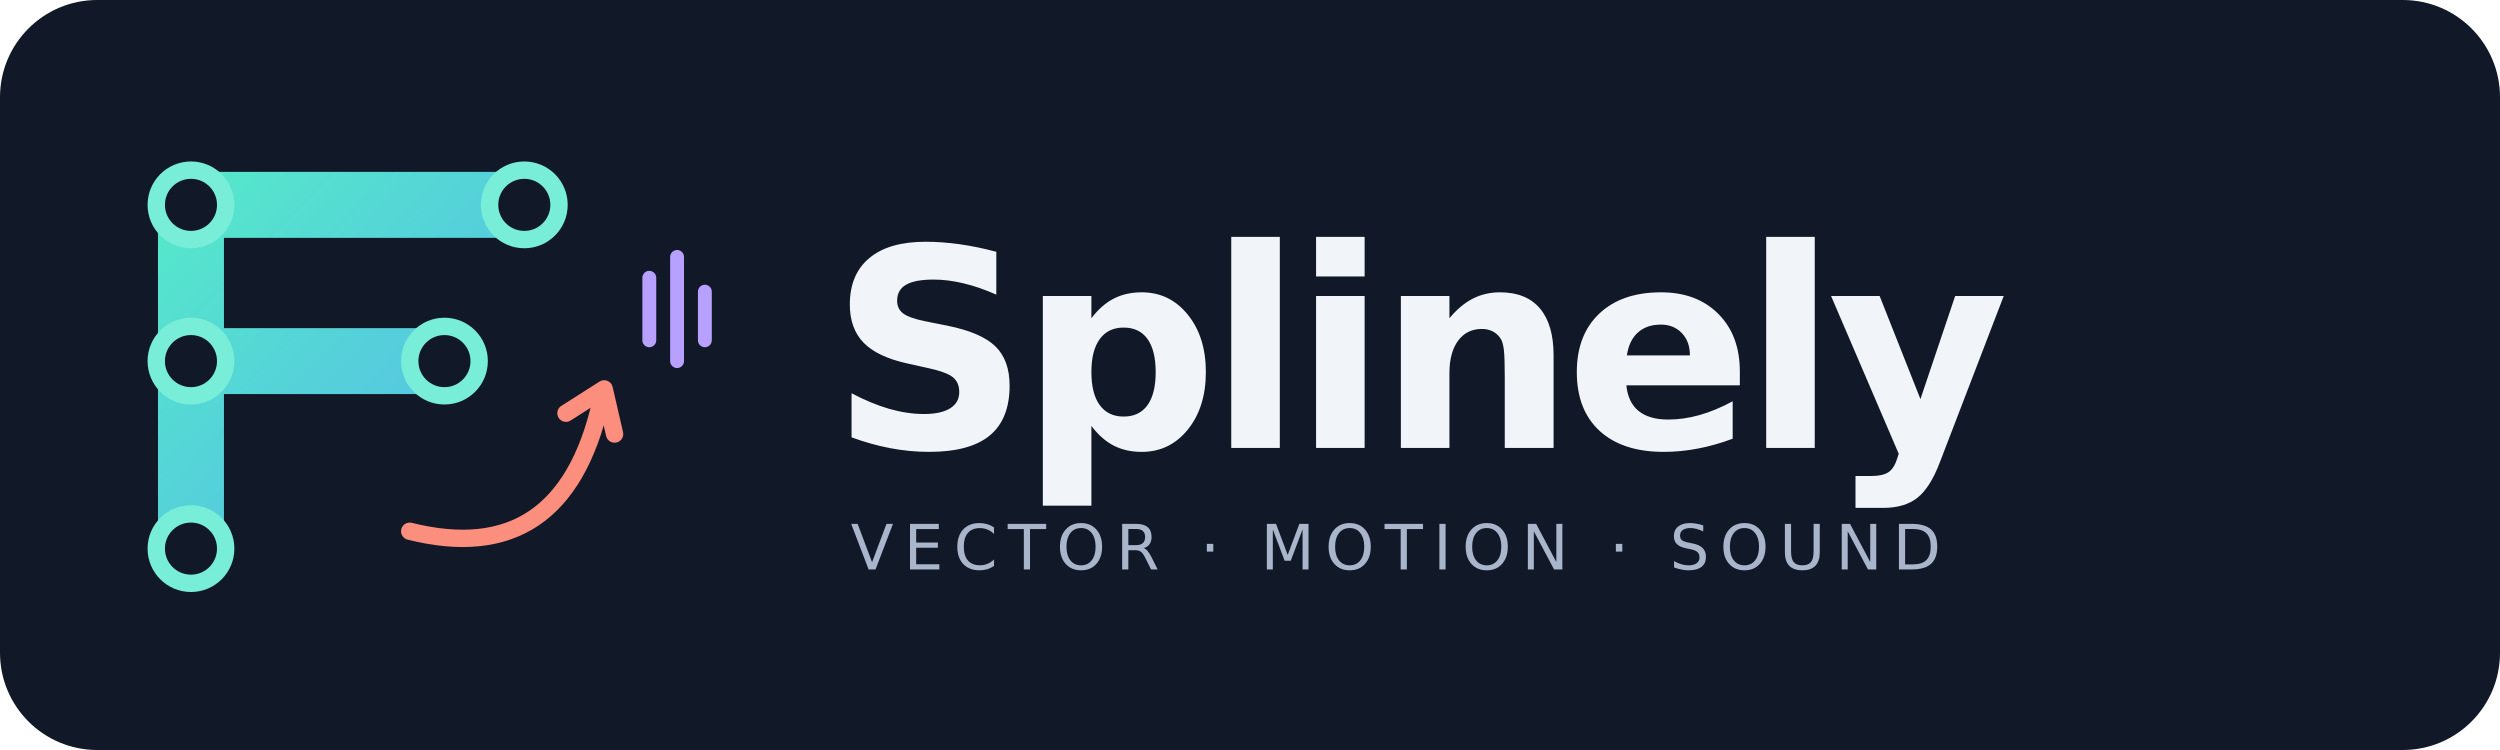
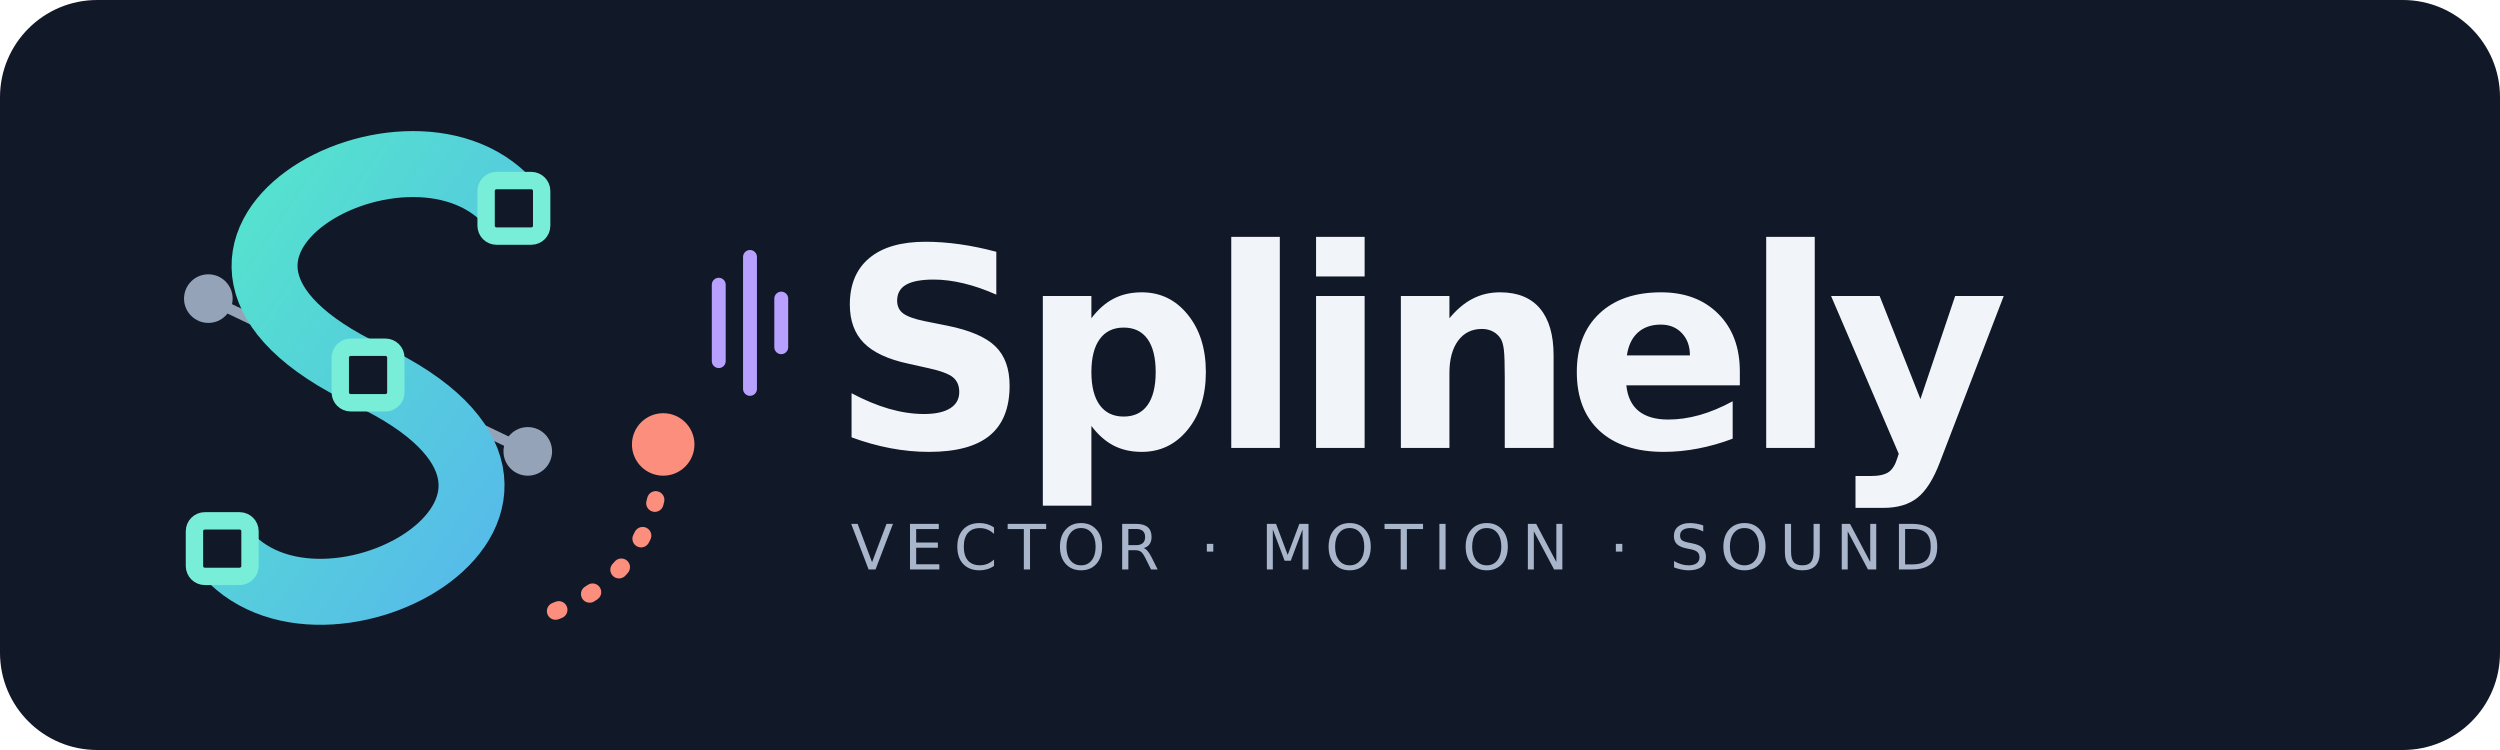
<svg xmlns="http://www.w3.org/2000/svg" width="720" height="216" viewBox="0 0 720 216" role="img" aria-labelledby="title desc">
  <defs>
    <linearGradient id="ink" x2="1" y2="1">
      <stop stop-color="#55e6cb" />
      <stop offset="1" stop-color="#56b7ec" />
    </linearGradient>
  </defs>
  <rect width="720" height="216" rx="28" fill="#111827" />
-   <path d="M55 158V59H151M55 104H128" fill="none" stroke="url(#ink)" stroke-width="19" stroke-linecap="round" stroke-linejoin="round" />
+   <path d="M60 86L152 130" stroke="#94a3b8" stroke-width="3" stroke-linecap="round" />
+   <path d="M148 60C120 24 30 72 106 108C182 144 92 194 64 158" fill="none" stroke="url(#ink)" stroke-width="19" stroke-linecap="round" />
+   <g fill="#94a3b8">
+     <circle cx="60" cy="86" r="7" />
+     <circle cx="152" cy="130" r="7" />
+   </g>
  <g fill="#111827" stroke="#78edd8" stroke-width="5">
-     <circle cx="55" cy="59" r="10" />
-     <circle cx="55" cy="104" r="10" />
-     <circle cx="55" cy="158" r="10" />
-     <circle cx="151" cy="59" r="10" />
-     <circle cx="128" cy="104" r="10" />
+     <rect x="140" y="52" width="16" height="16" rx="3" />
+     <rect x="98" y="100" width="16" height="16" rx="3" />
+     <rect x="56" y="150" width="16" height="16" rx="3" />
  </g>
-   <path d="M118 153Q162 164 173 116" fill="none" stroke="#fb8e7c" stroke-width="5" stroke-linecap="round" />
-   <path d="M163 119l11-7 3 13" fill="none" stroke="#fb8e7c" stroke-width="5" stroke-linecap="round" stroke-linejoin="round" />
+   <path d="M160 176Q186 166 190 138" fill="none" stroke="#fb8e7c" stroke-width="5" stroke-linecap="round" stroke-dasharray="1 10" />
+   <circle cx="191" cy="128" r="9" fill="#fb8e7c" />
  <g fill="none" stroke="#b8a0ff" stroke-width="4" stroke-linecap="round">
-     <path d="M187 80v18m8-24v30m8-20v14" />
+     <path d="M207 82v22m9-30v38m9-26v14" />
  </g>
  <text x="239" y="129" fill="#f1f5f9" font-family="DejaVu Sans, sans-serif" font-weight="700" font-size="80" letter-spacing="-3">Splinely</text>
  <text x="245" y="164" fill="#a8b5cb" font-family="DejaVu Sans, sans-serif" font-size="18" letter-spacing="3">VECTOR · MOTION · SOUND</text>
</svg>
